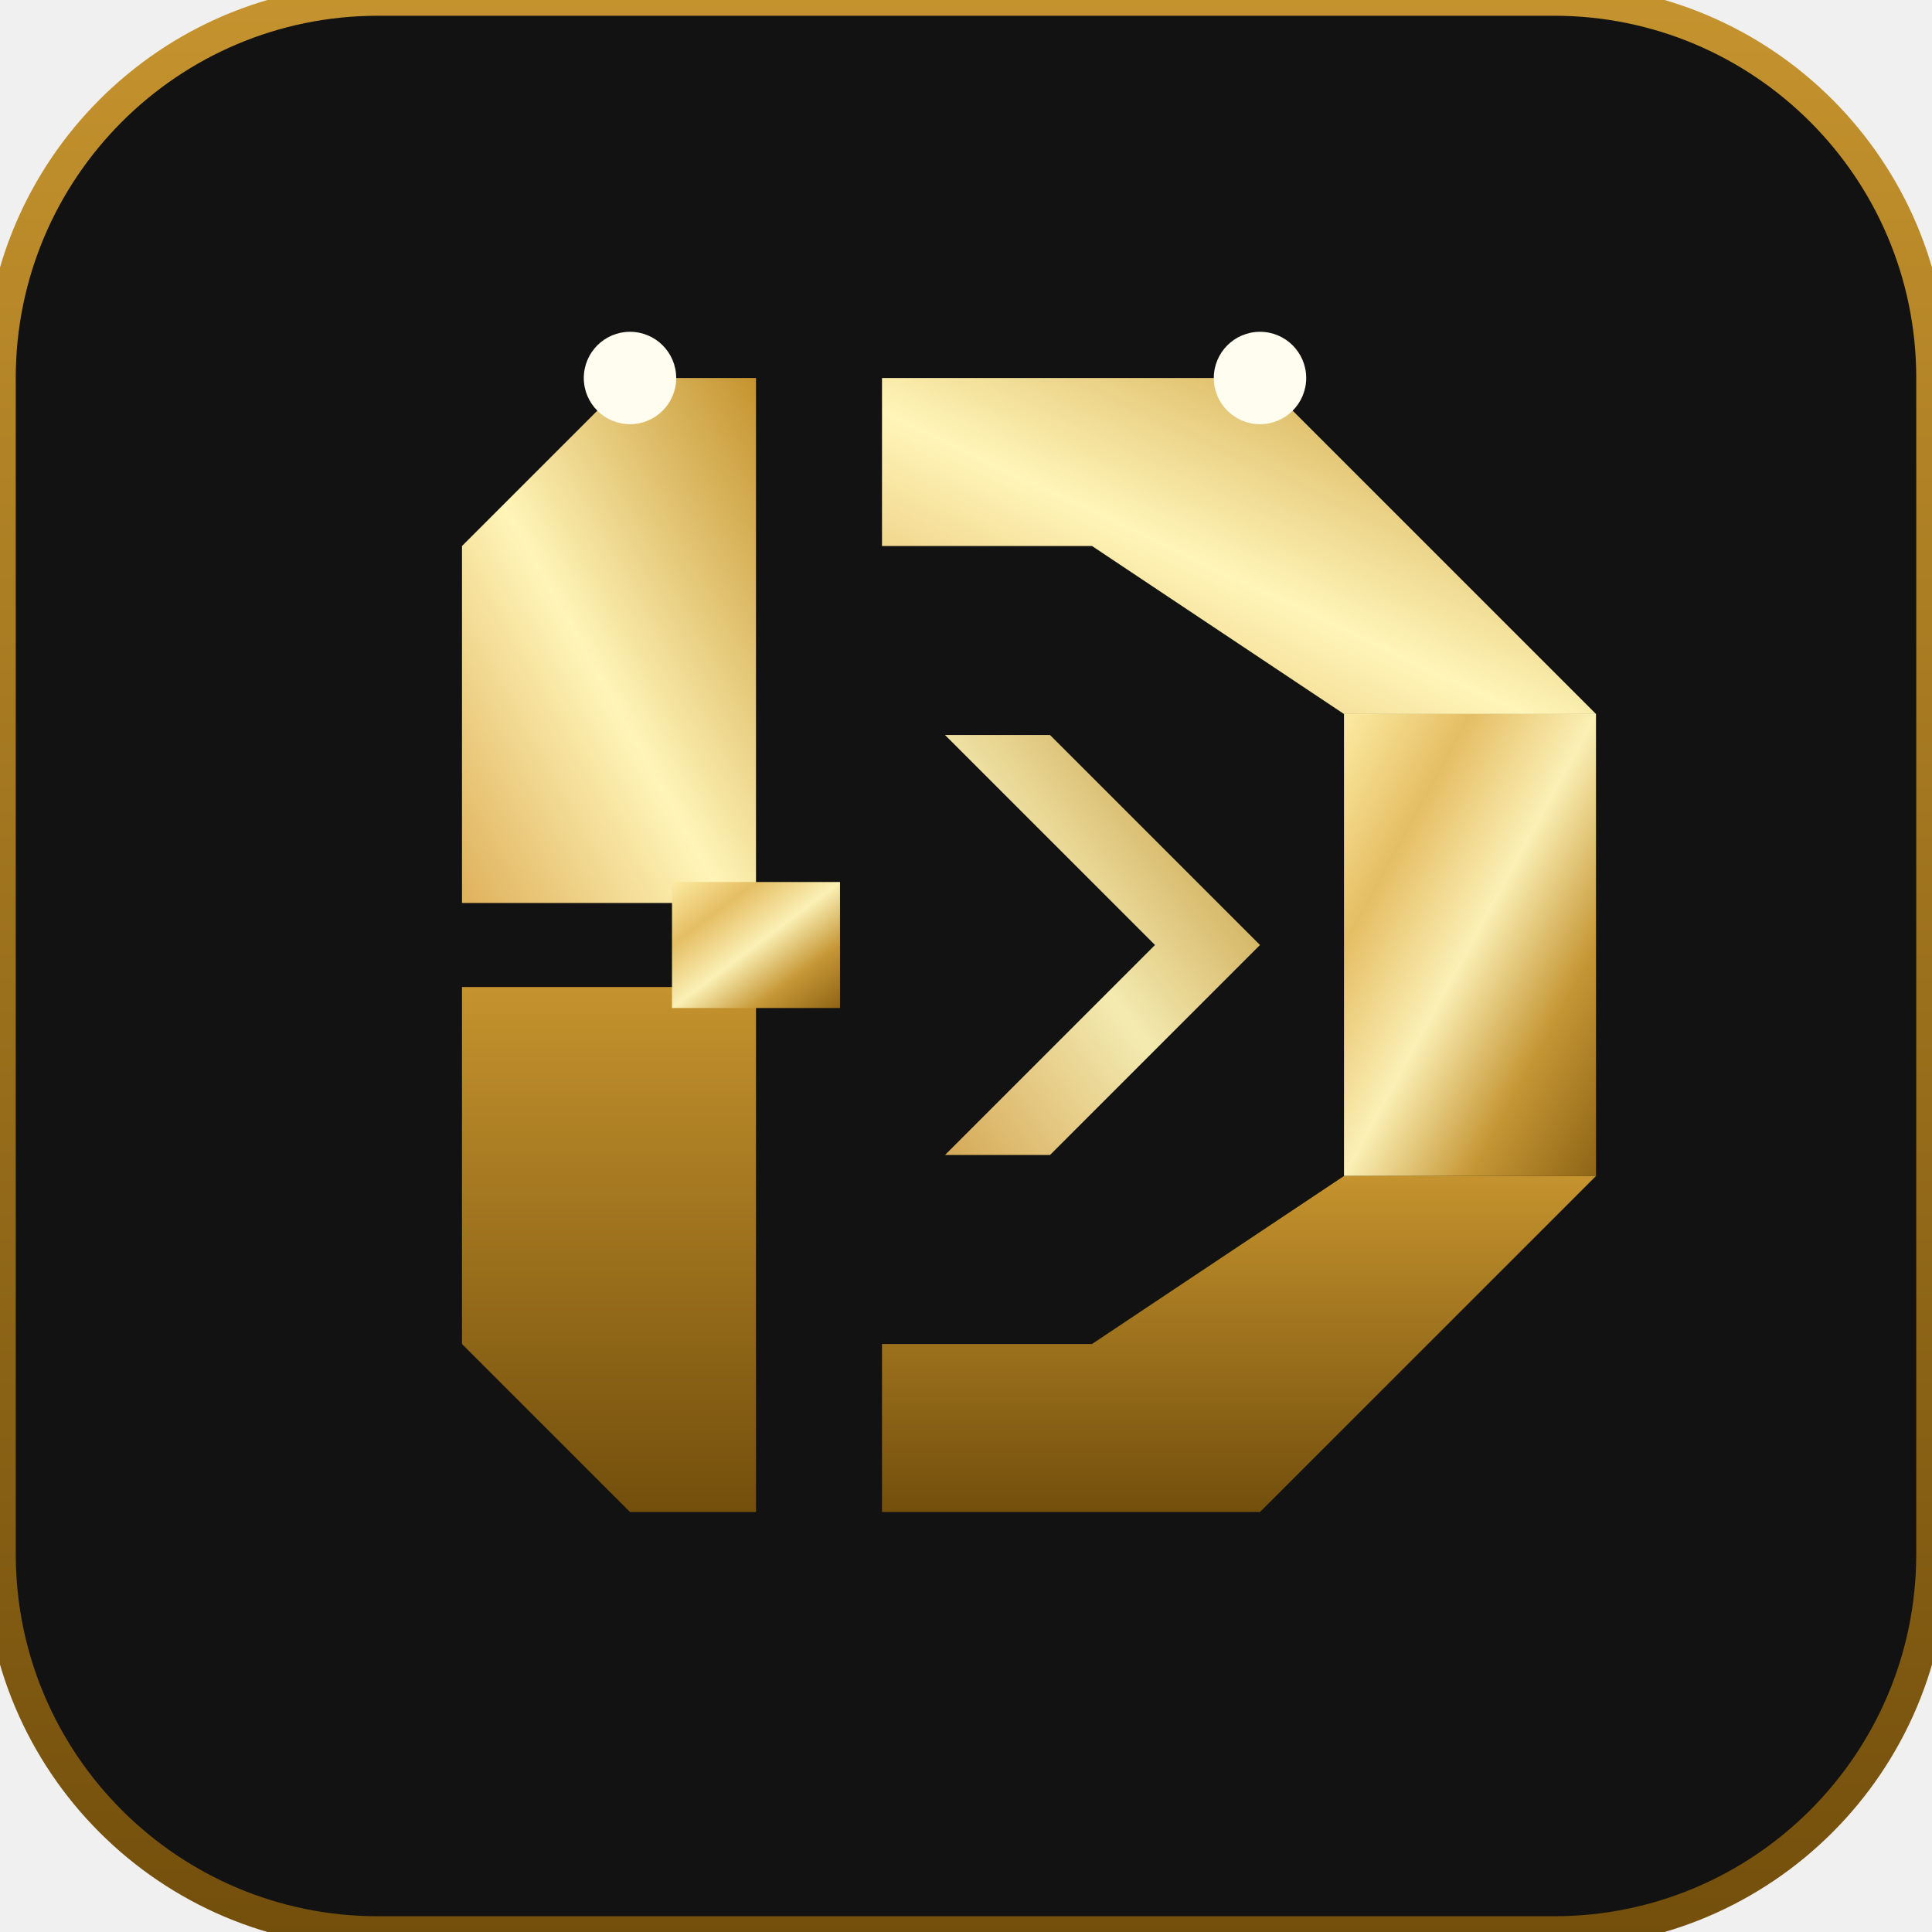
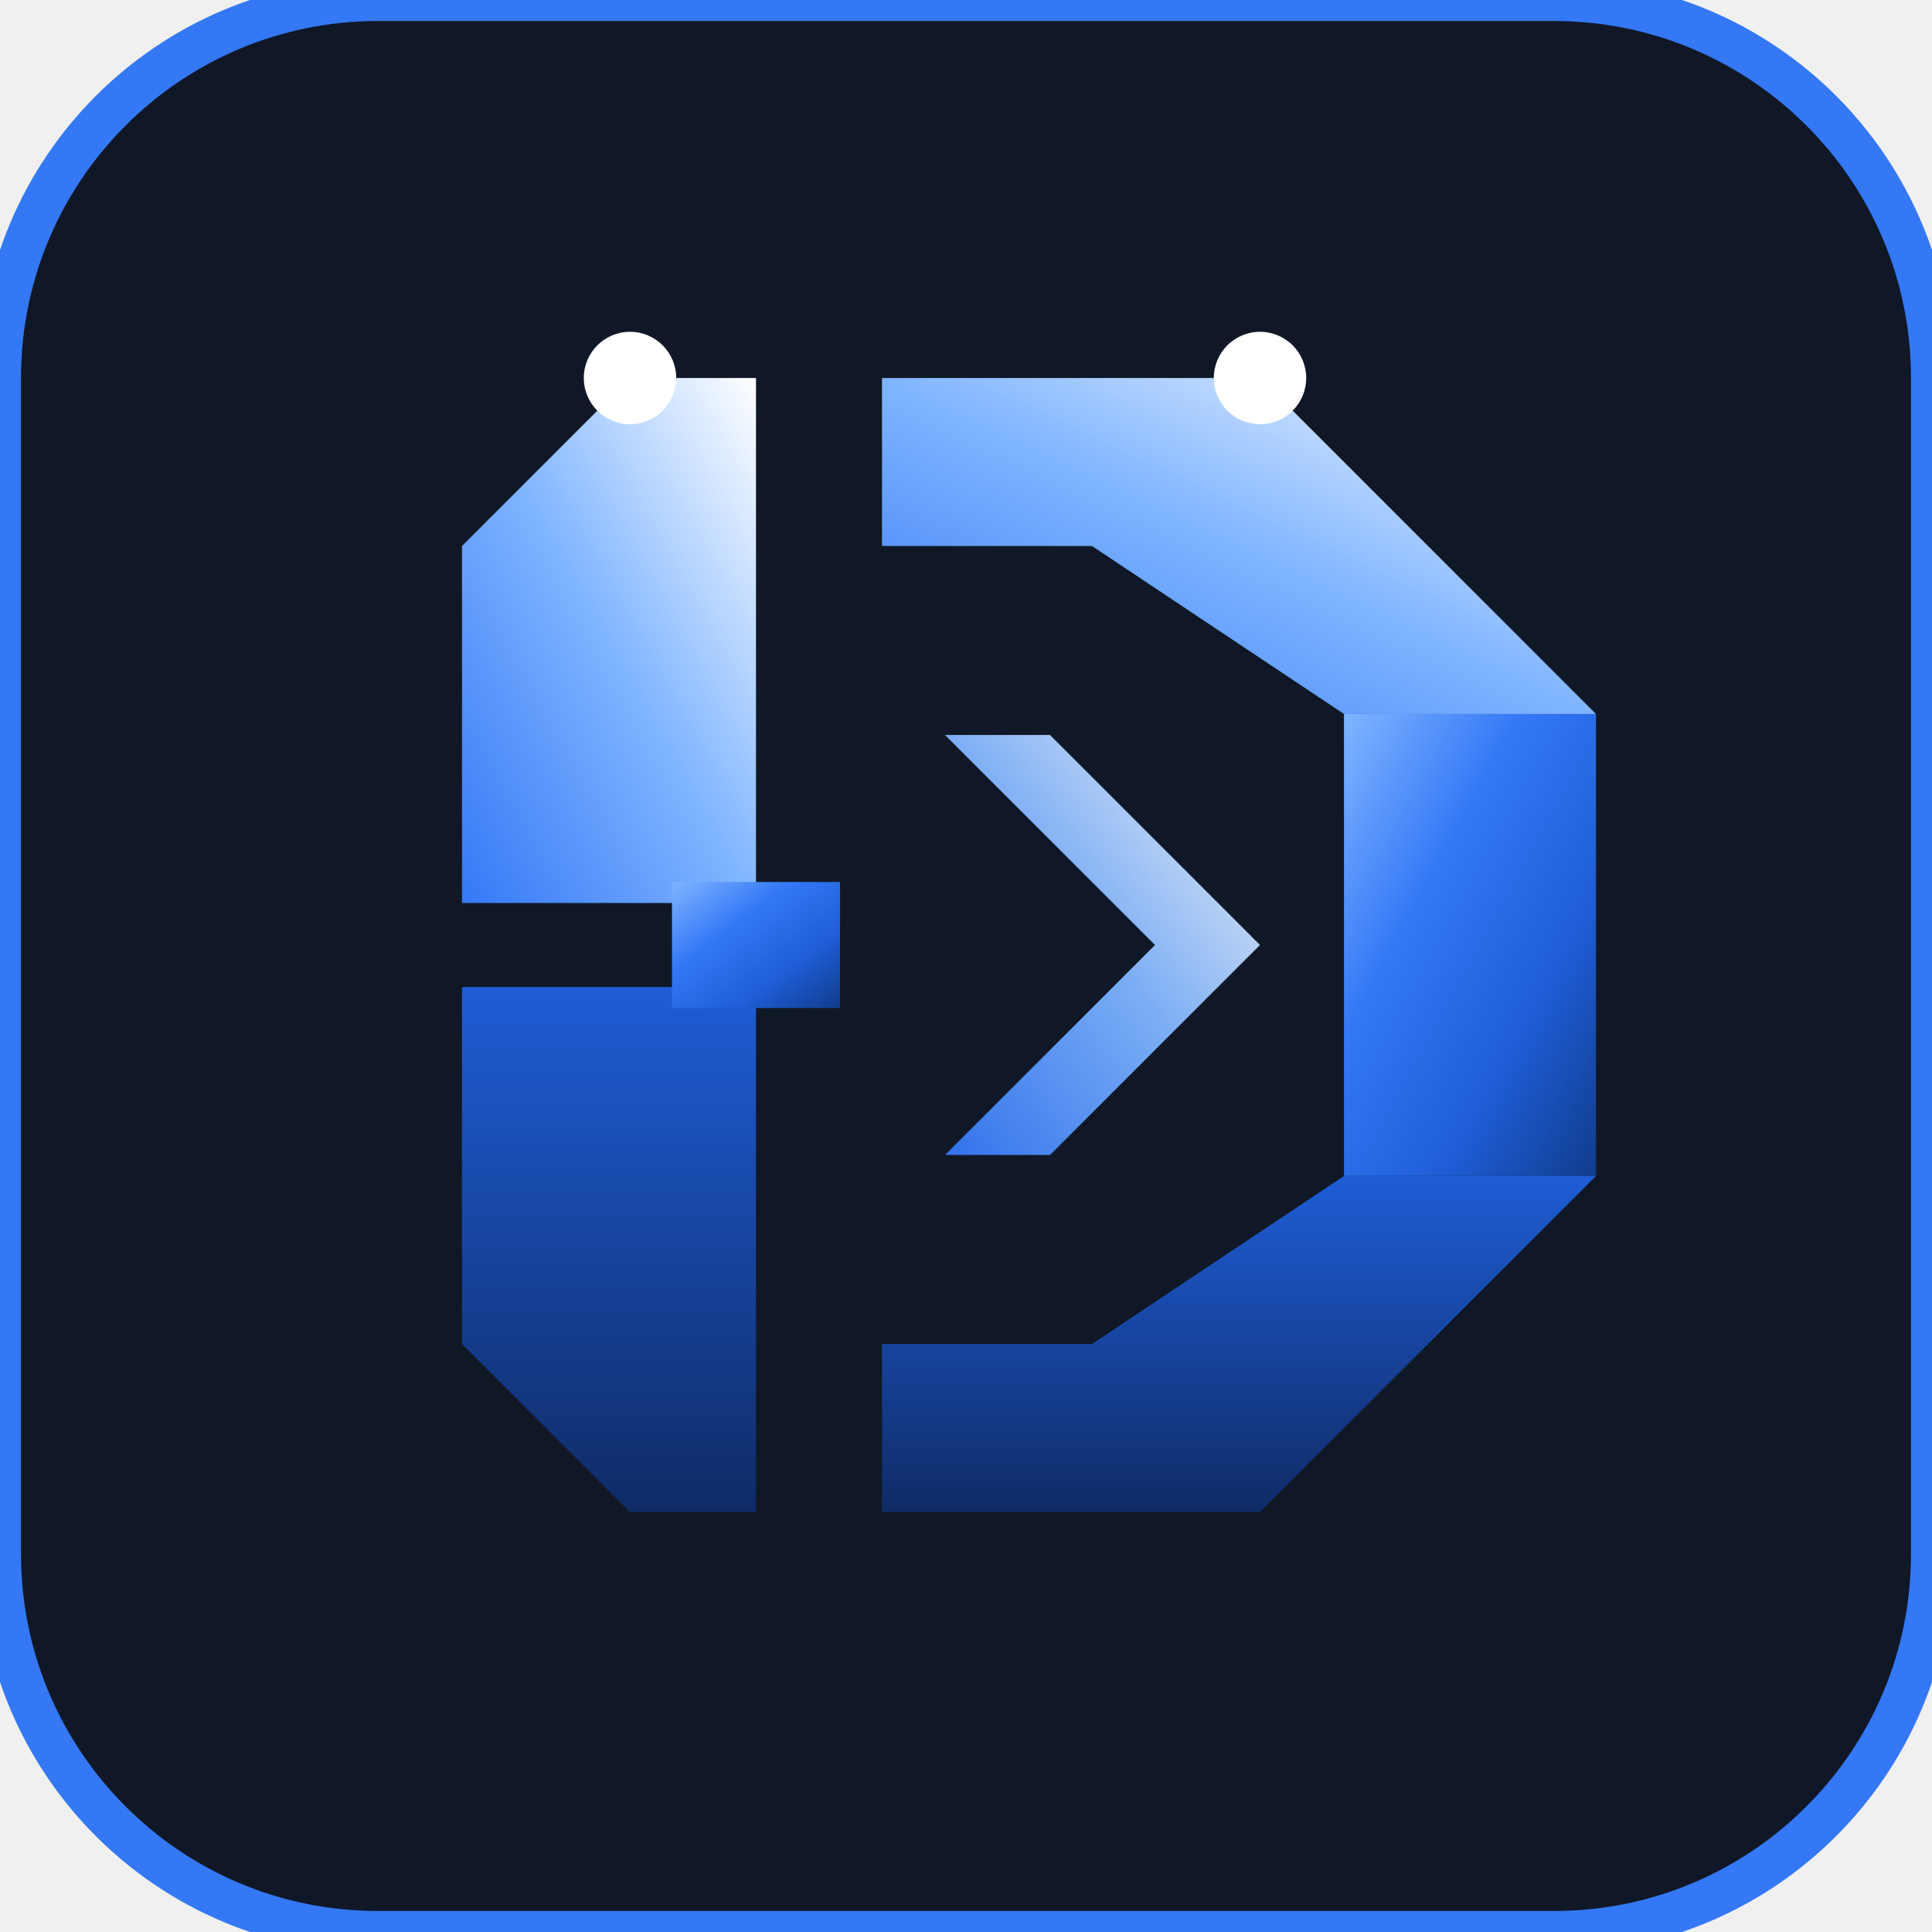
<svg xmlns="http://www.w3.org/2000/svg" version="1.1" x="0px" y="0px" width="64px" height="64px" viewBox="0 0 92 92" xml:space="preserve">
  <defs>
-     <linearGradient id="fav_goldGrad" x1="0%" y1="0%" x2="100%" y2="100%">
-       <stop offset="0%" stop-color="#FCEBA2" />
-       <stop offset="25%" stop-color="#E5BE64" />
-       <stop offset="50%" stop-color="#FBF0B5" />
-       <stop offset="75%" stop-color="#C59634" />
-       <stop offset="100%" stop-color="#8E6516" />
+     <linearGradient id="fav_blueGrad" x1="0%" y1="0%" x2="100%" y2="100%">
+       <stop offset="0%" stop-color="#80B5FF" />
+       <stop offset="35%" stop-color="#3478F6" />
+       <stop offset="70%" stop-color="#1e5dd6" />
+       <stop offset="100%" stop-color="#103c8c" />
    </linearGradient>
-     <linearGradient id="fav_goldLight" x1="0%" y1="100%" x2="100%" y2="0%">
-       <stop offset="0%" stop-color="#DFB15B" />
-       <stop offset="45%" stop-color="#FFF5B8" />
-       <stop offset="100%" stop-color="#C5932E" />
+     <linearGradient id="fav_blueLight" x1="0%" y1="100%" x2="100%" y2="0%">
+       <stop offset="0%" stop-color="#3478F6" />
+       <stop offset="50%" stop-color="#80B5FF" />
+       <stop offset="100%" stop-color="#FFFFFF" />
    </linearGradient>
-     <linearGradient id="fav_goldDark" x1="0%" y1="0%" x2="0%" y2="100%">
-       <stop offset="0%" stop-color="#C5932E" />
-       <stop offset="100%" stop-color="#734F0C" />
+     <linearGradient id="fav_blueDark" x1="0%" y1="0%" x2="0%" y2="100%">
+       <stop offset="0%" stop-color="#1e5dd6" />
+       <stop offset="100%" stop-color="#0f2b66" />
    </linearGradient>
  </defs>
-   <rect width="92" height="92" rx="18" fill="#121212" stroke="url(#fav_goldDark)" stroke-width="1.5" />
+   <rect width="92" height="92" rx="18" fill="#101827" stroke="#3478F6" stroke-width="2" />
  <g transform="translate(4, -1)">
-     <polygon points="18,27 26,19 32,19 32,44 18,44" fill="url(#fav_goldLight)" />
-     <polygon points="18,48 32,48 32,73 26,73 18,65" fill="url(#fav_goldDark)" />
-     <polygon points="28,43 36,43 36,49 28,49" fill="url(#fav_goldGrad)" />
-     <polygon points="38,19 56,19 72,35 60,35 48,27 38,27" fill="url(#fav_goldLight)" />
-     <polygon points="72,35 72,57 60,57 60,35" fill="url(#fav_goldGrad)" />
-     <polygon points="72,57 56,73 38,73 38,65 48,65 60,57" fill="url(#fav_goldDark)" />
-     <polygon points="41,36 51,46 41,56 46,56 56,46 46,36" fill="url(#fav_goldLight)" opacity="0.95" />
-     <circle cx="26" cy="19" r="2.2" fill="#FFFDF0" />
-     <circle cx="56" cy="19" r="2.2" fill="#FFFDF0" />
+     <polygon points="18,27 26,19 32,19 32,44 18,44" fill="url(#fav_blueLight)" />
+     <polygon points="18,48 32,48 32,73 26,73 18,65" fill="url(#fav_blueDark)" />
+     <polygon points="28,43 36,43 36,49 28,49" fill="url(#fav_blueGrad)" />
+     <polygon points="38,19 56,19 72,35 60,35 48,27 38,27" fill="url(#fav_blueLight)" />
+     <polygon points="72,35 72,57 60,57 60,35" fill="url(#fav_blueGrad)" />
+     <polygon points="72,57 56,73 38,73 38,65 48,65 60,57" fill="url(#fav_blueDark)" />
+     <polygon points="41,36 51,46 41,56 46,56 56,46 46,36" fill="url(#fav_blueLight)" opacity="0.95" />
+     <circle cx="26" cy="19" r="2.2" fill="#FFFFFF" />
+     <circle cx="56" cy="19" r="2.2" fill="#FFFFFF" />
  </g>
</svg>
